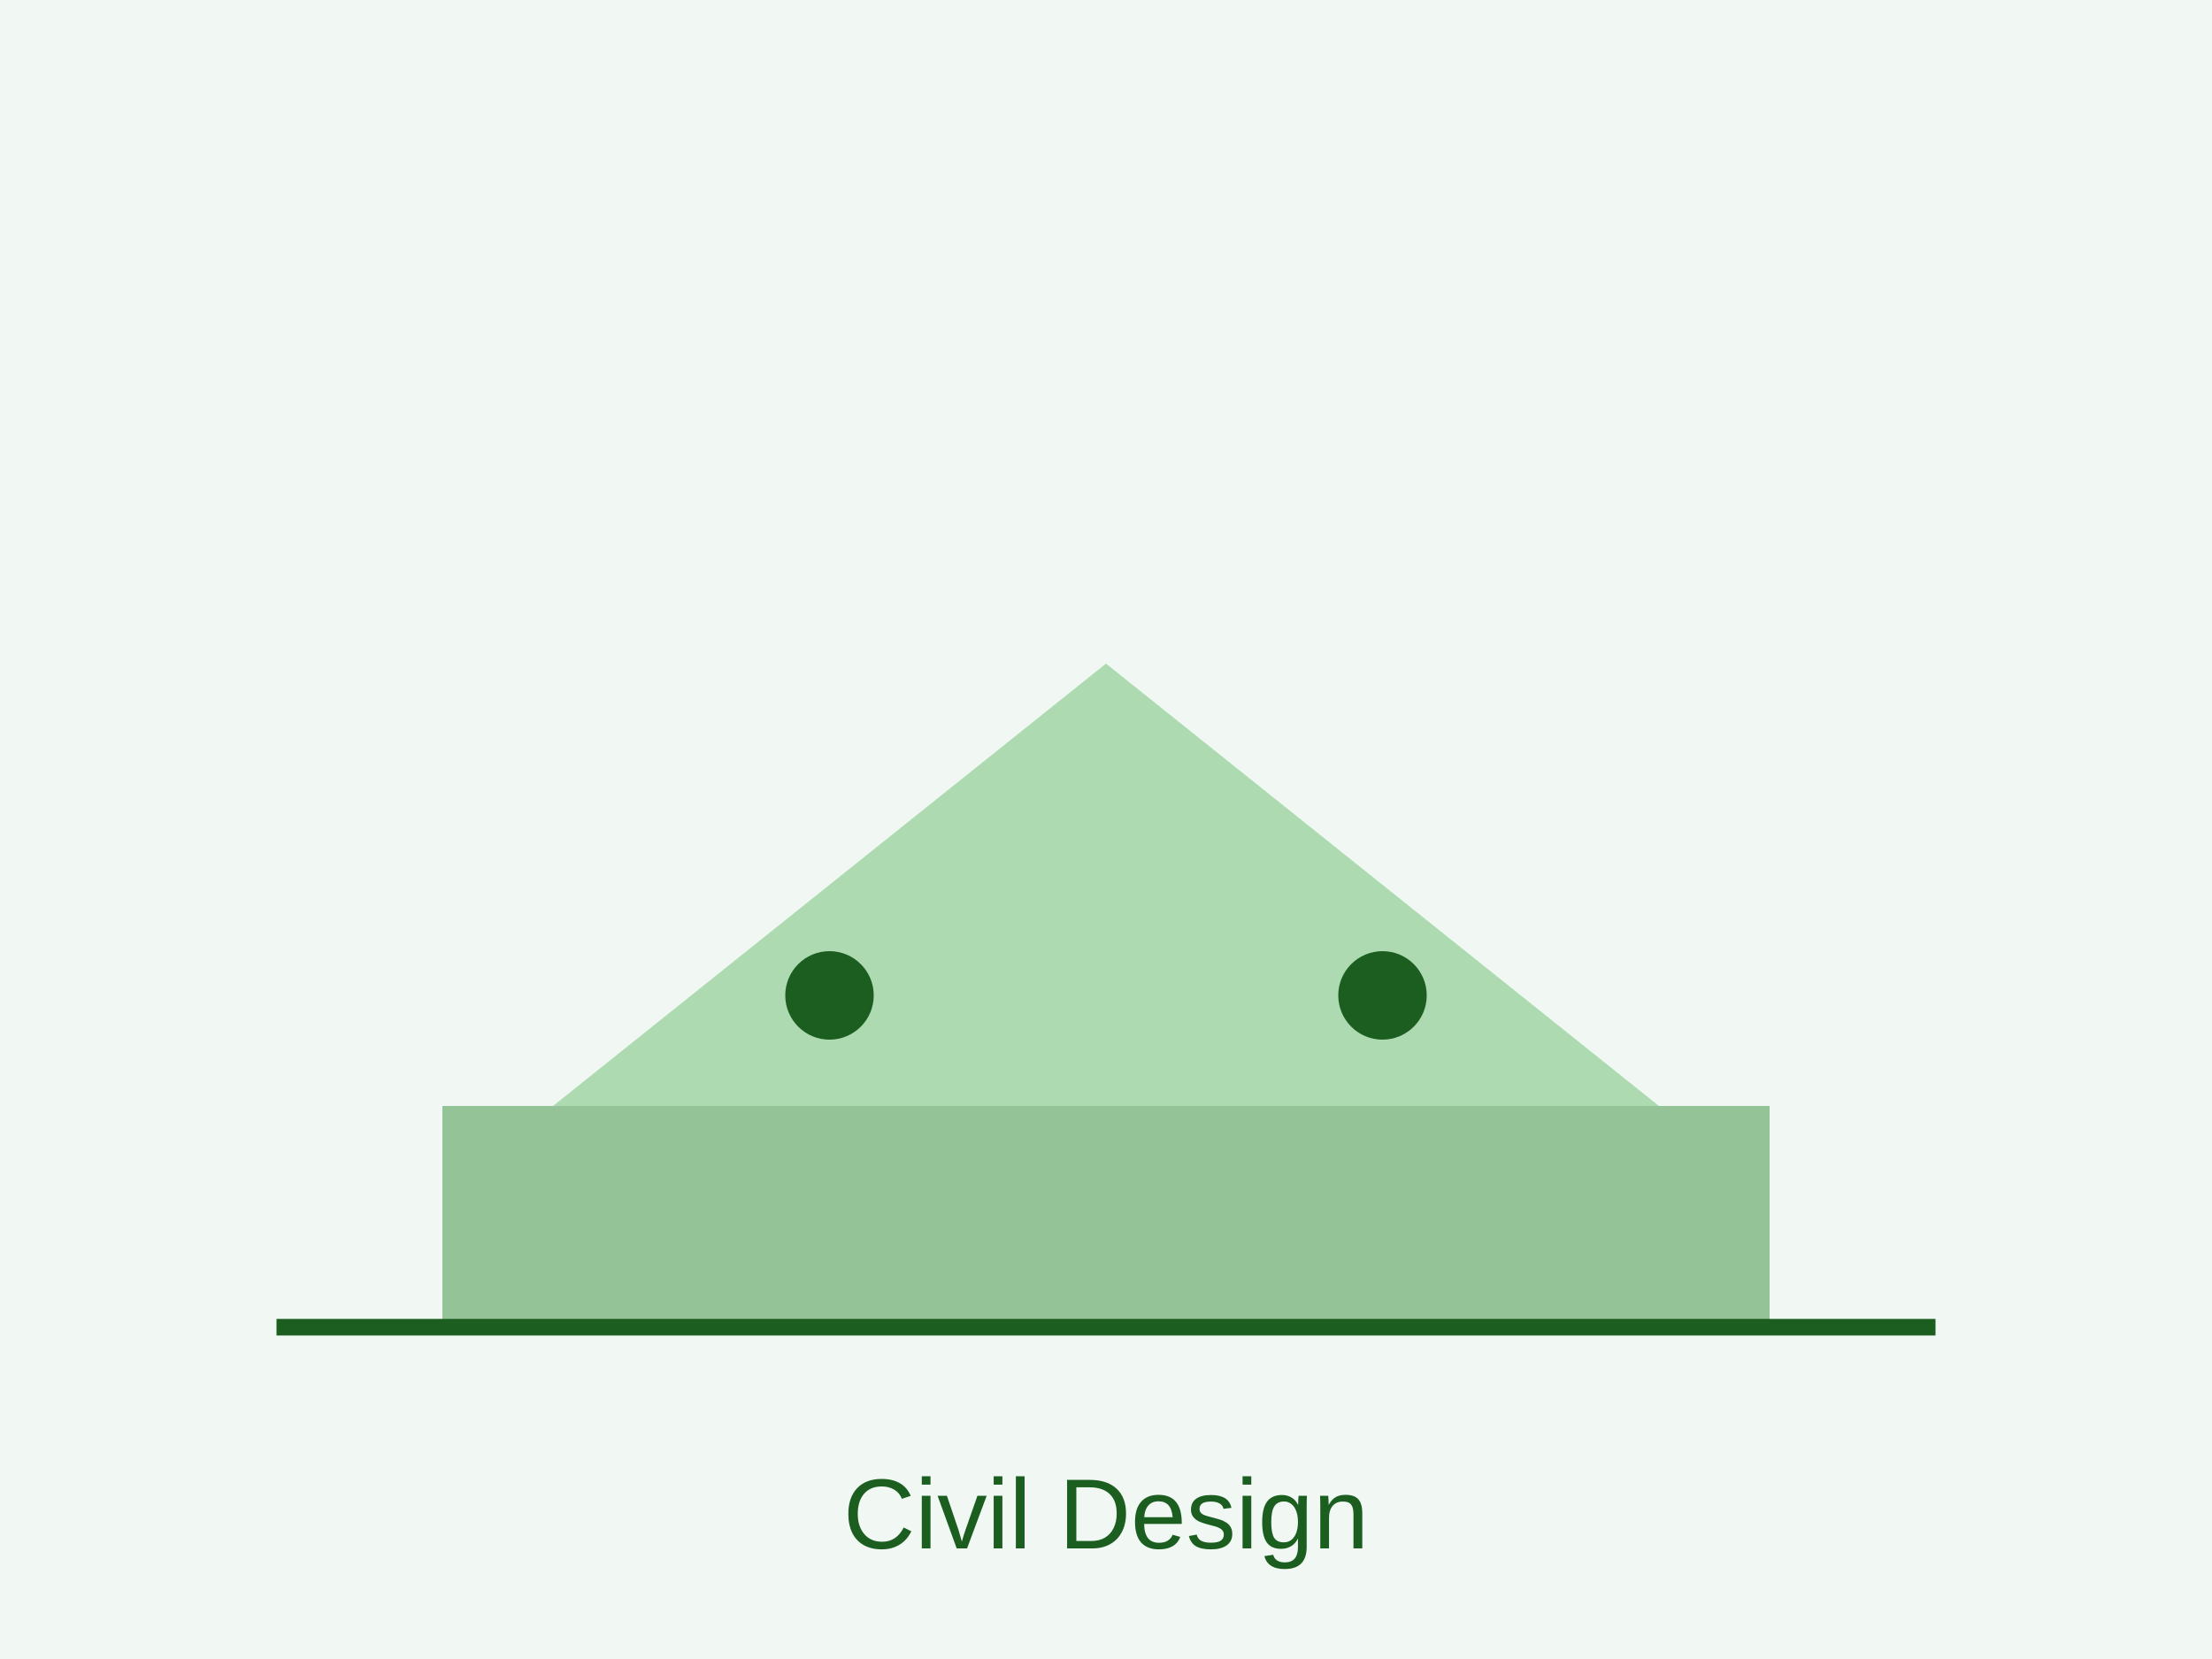
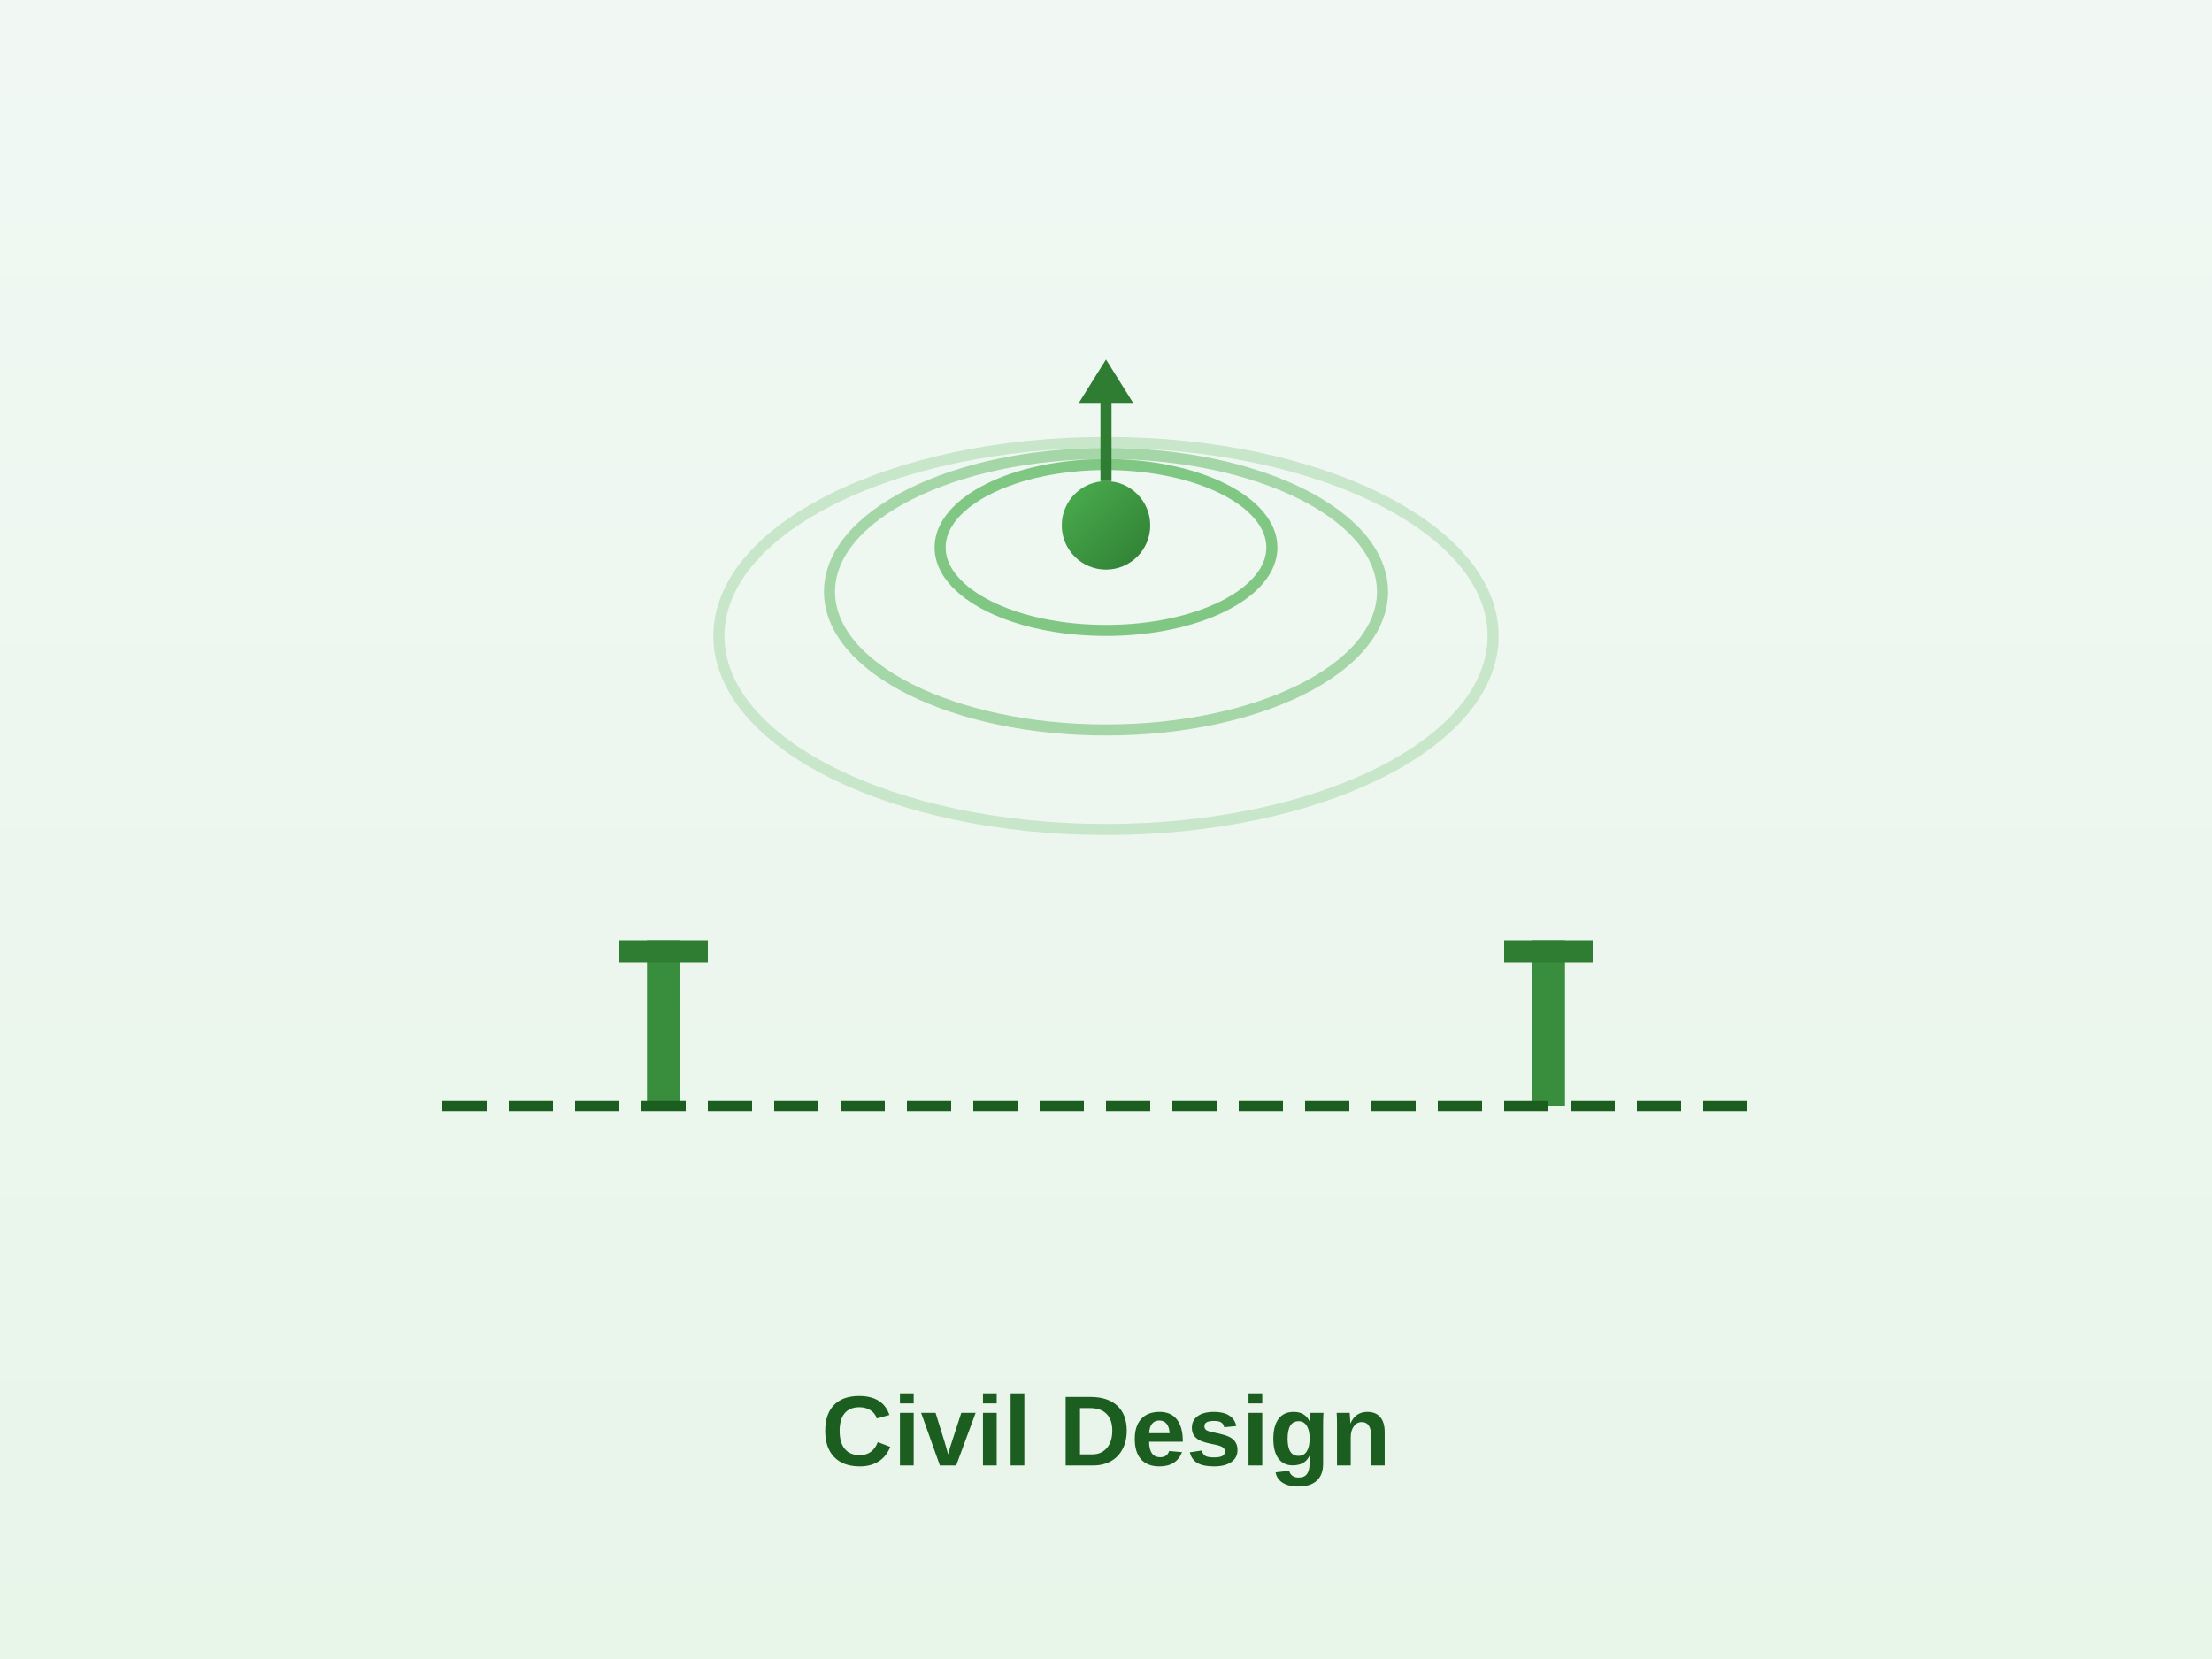
<svg xmlns="http://www.w3.org/2000/svg" viewBox="0 0 400 300">
-   <rect fill="#f1f8f4" width="400" height="300" />
-   <polygon points="100,200 200,120 300,200" fill="#81c784" opacity="0.6" />
-   <rect x="80" y="200" width="240" height="40" fill="#388e3c" opacity="0.5" />
-   <line x1="50" y1="240" x2="350" y2="240" stroke="#1b5e20" stroke-width="3" />
-   <circle cx="150" cy="180" r="8" fill="#1b5e20" />
-   <circle cx="250" cy="180" r="8" fill="#1b5e20" />
-   <text x="200" y="280" text-anchor="middle" font-family="Arial, sans-serif" font-size="18" fill="#1b5e20">Civil Design</text>
+   <defs>
+     <linearGradient id="civilBg" x1="0%" y1="0%" x2="0%" y2="100%">
+       <stop offset="0%" style="stop-color:#f1f8f4" />
+       <stop offset="100%" style="stop-color:#e8f5e9" />
+     </linearGradient>
+     <linearGradient id="civilGrad" x1="0%" y1="0%" x2="100%" y2="100%">
+       <stop offset="0%" style="stop-color:#4caf50" />
+       <stop offset="100%" style="stop-color:#2e7d32" />
+     </linearGradient>
+   </defs>
+   <rect fill="url(#civilBg)" width="400" height="300" />
+   <g transform="translate(200, 115)">
+     <ellipse cx="0" cy="0" rx="70" ry="35" fill="none" stroke="#c8e6c9" stroke-width="2" />
+     <ellipse cx="0" cy="-8" rx="50" ry="25" fill="none" stroke="#a5d6a7" stroke-width="2" />
+     <ellipse cx="0" cy="-16" rx="30" ry="15" fill="none" stroke="#81c784" stroke-width="2" />
+     <circle cx="0" cy="-20" r="8" fill="url(#civilGrad)" />
+     <line x1="0" y1="-28" x2="0" y2="-45" stroke="#2e7d32" stroke-width="2" />
+     <polygon points="0,-50 -5,-42 5,-42" fill="#2e7d32" />
+   </g>
+   <g transform="translate(120, 170)">
+     <rect x="-3" y="0" width="6" height="30" fill="#388e3c" />
+     <rect x="-8" y="0" width="16" height="4" fill="#2e7d32" />
+   </g>
+   <g transform="translate(280, 170)">
+     <rect x="-3" y="0" width="6" height="30" fill="#388e3c" />
+     <rect x="-8" y="0" width="16" height="4" fill="#2e7d32" />
+   </g>
+   <line x1="80" y1="200" x2="320" y2="200" stroke="#1b5e20" stroke-width="2" stroke-dasharray="8,4" />
+   <text x="200" y="265" text-anchor="middle" font-family="'Segoe UI', Arial, sans-serif" font-size="18" font-weight="600" fill="#1b5e20">Civil Design</text>
</svg>
